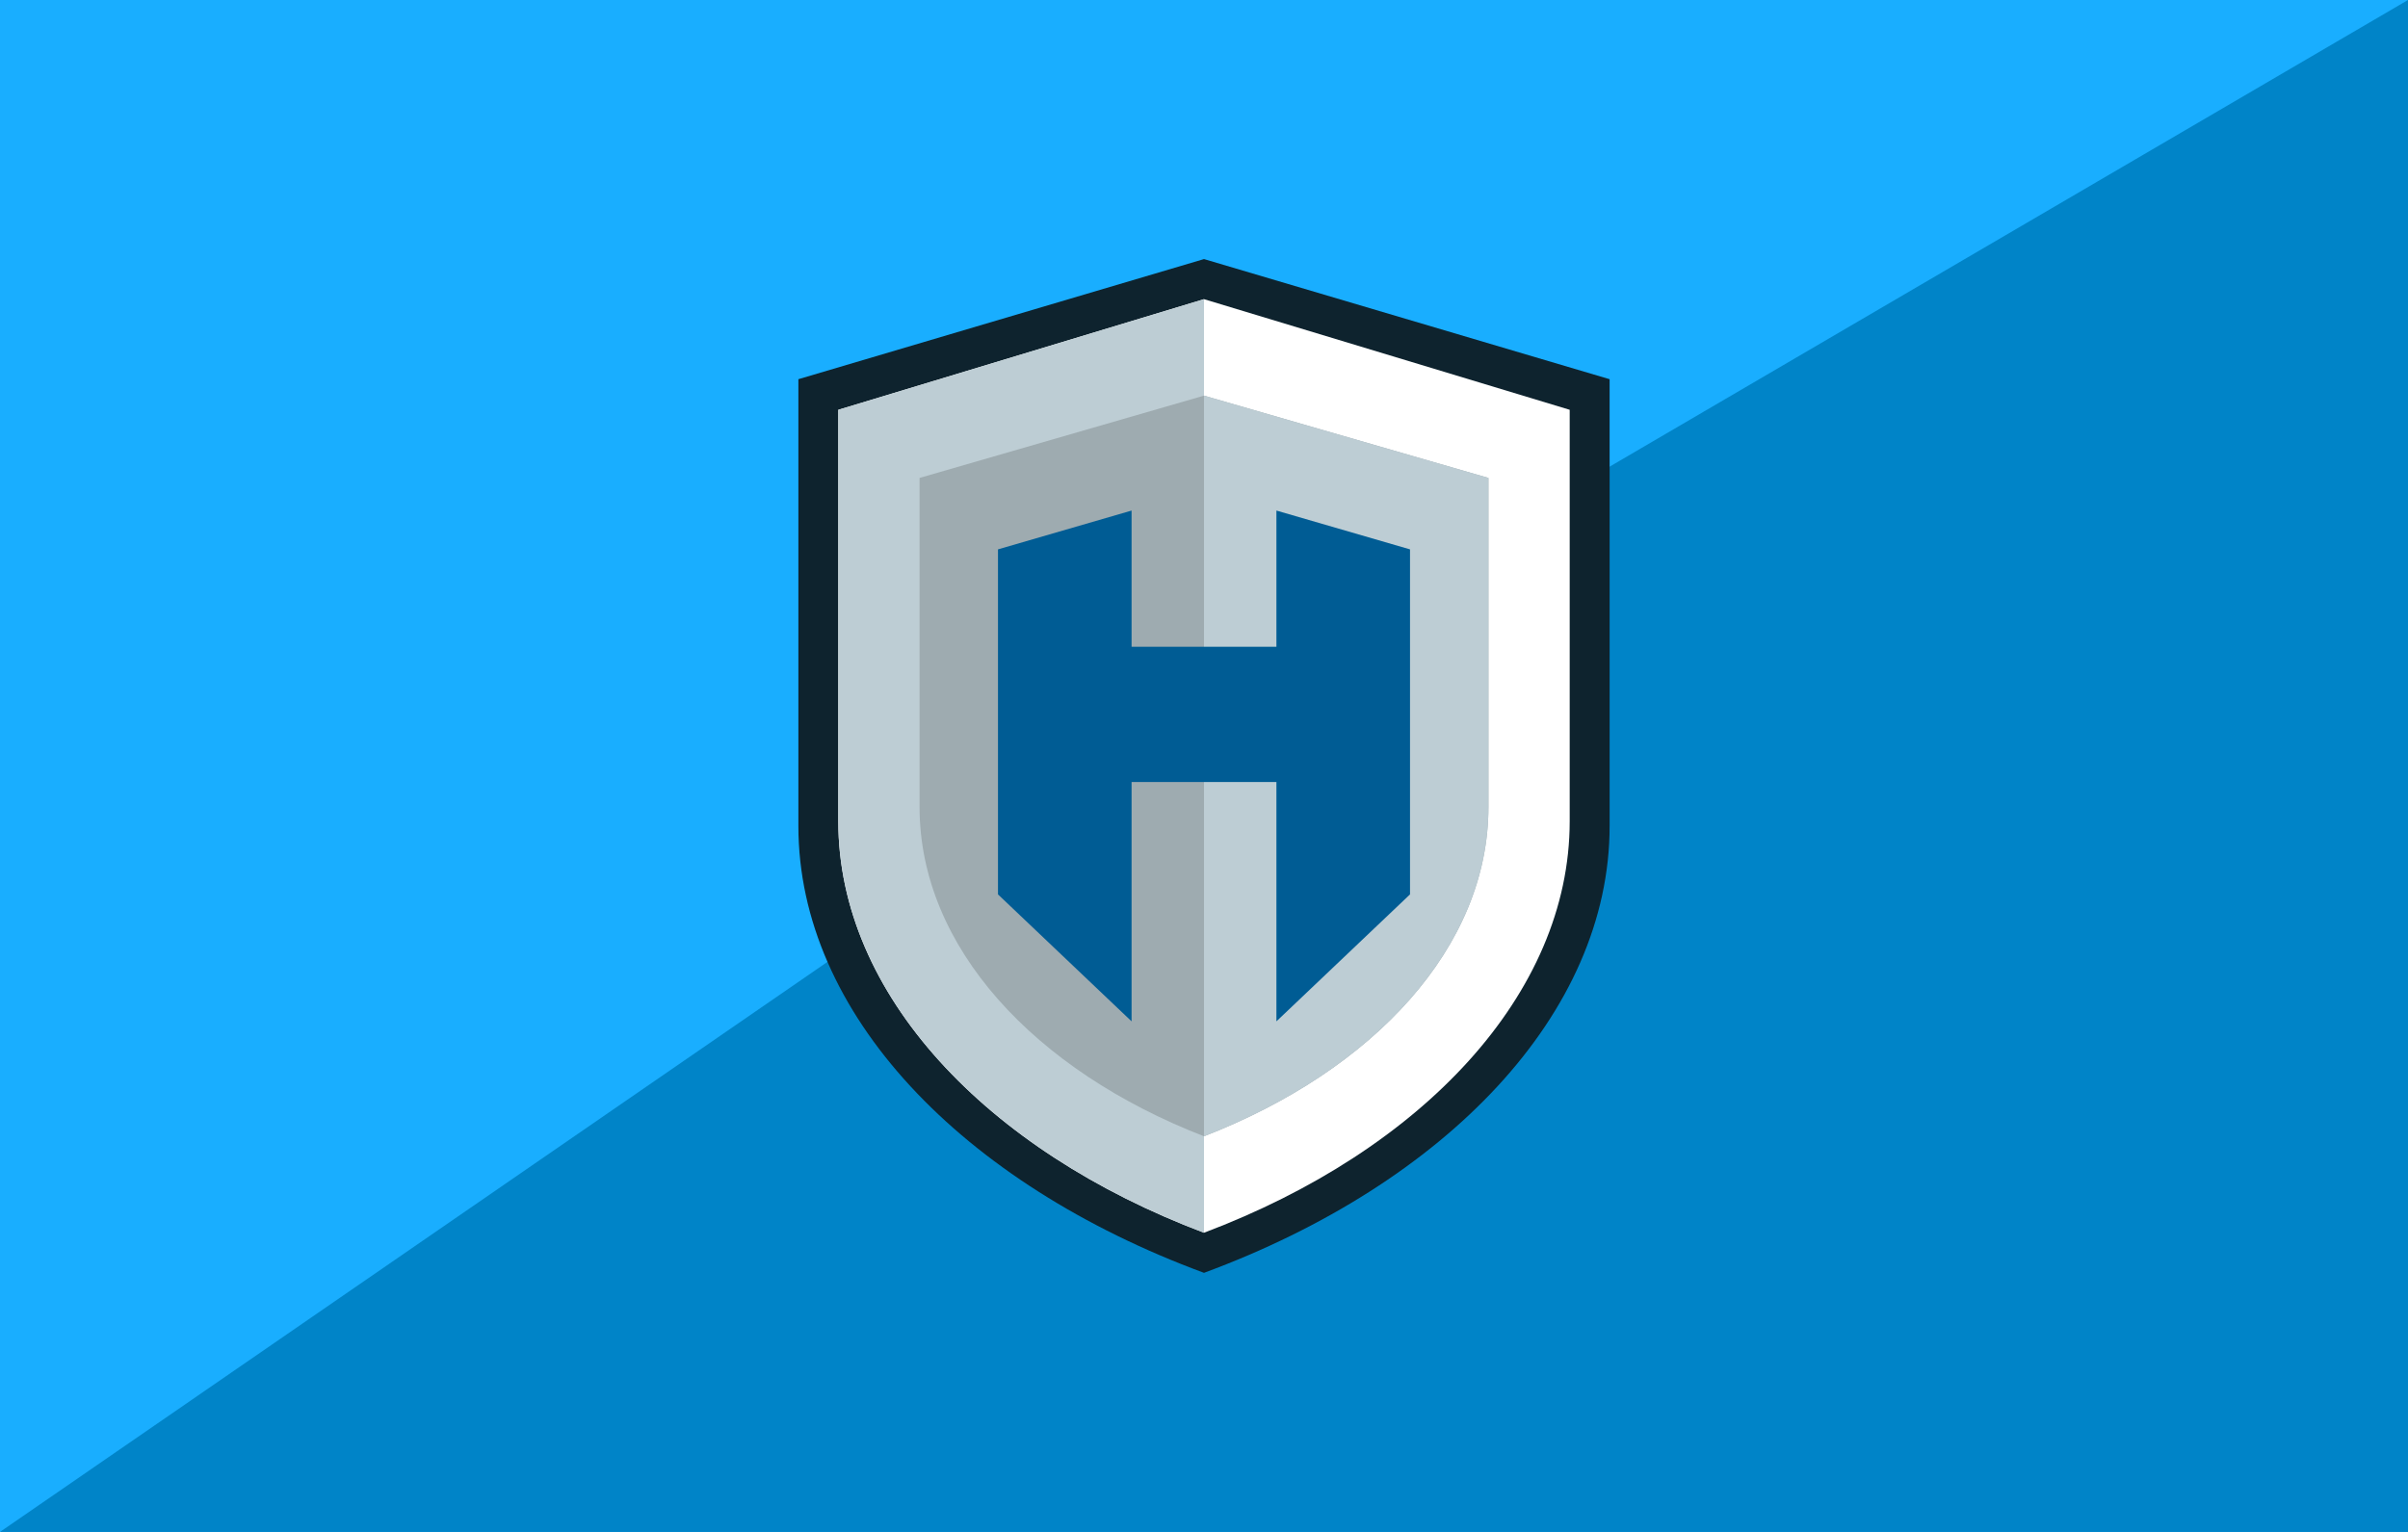
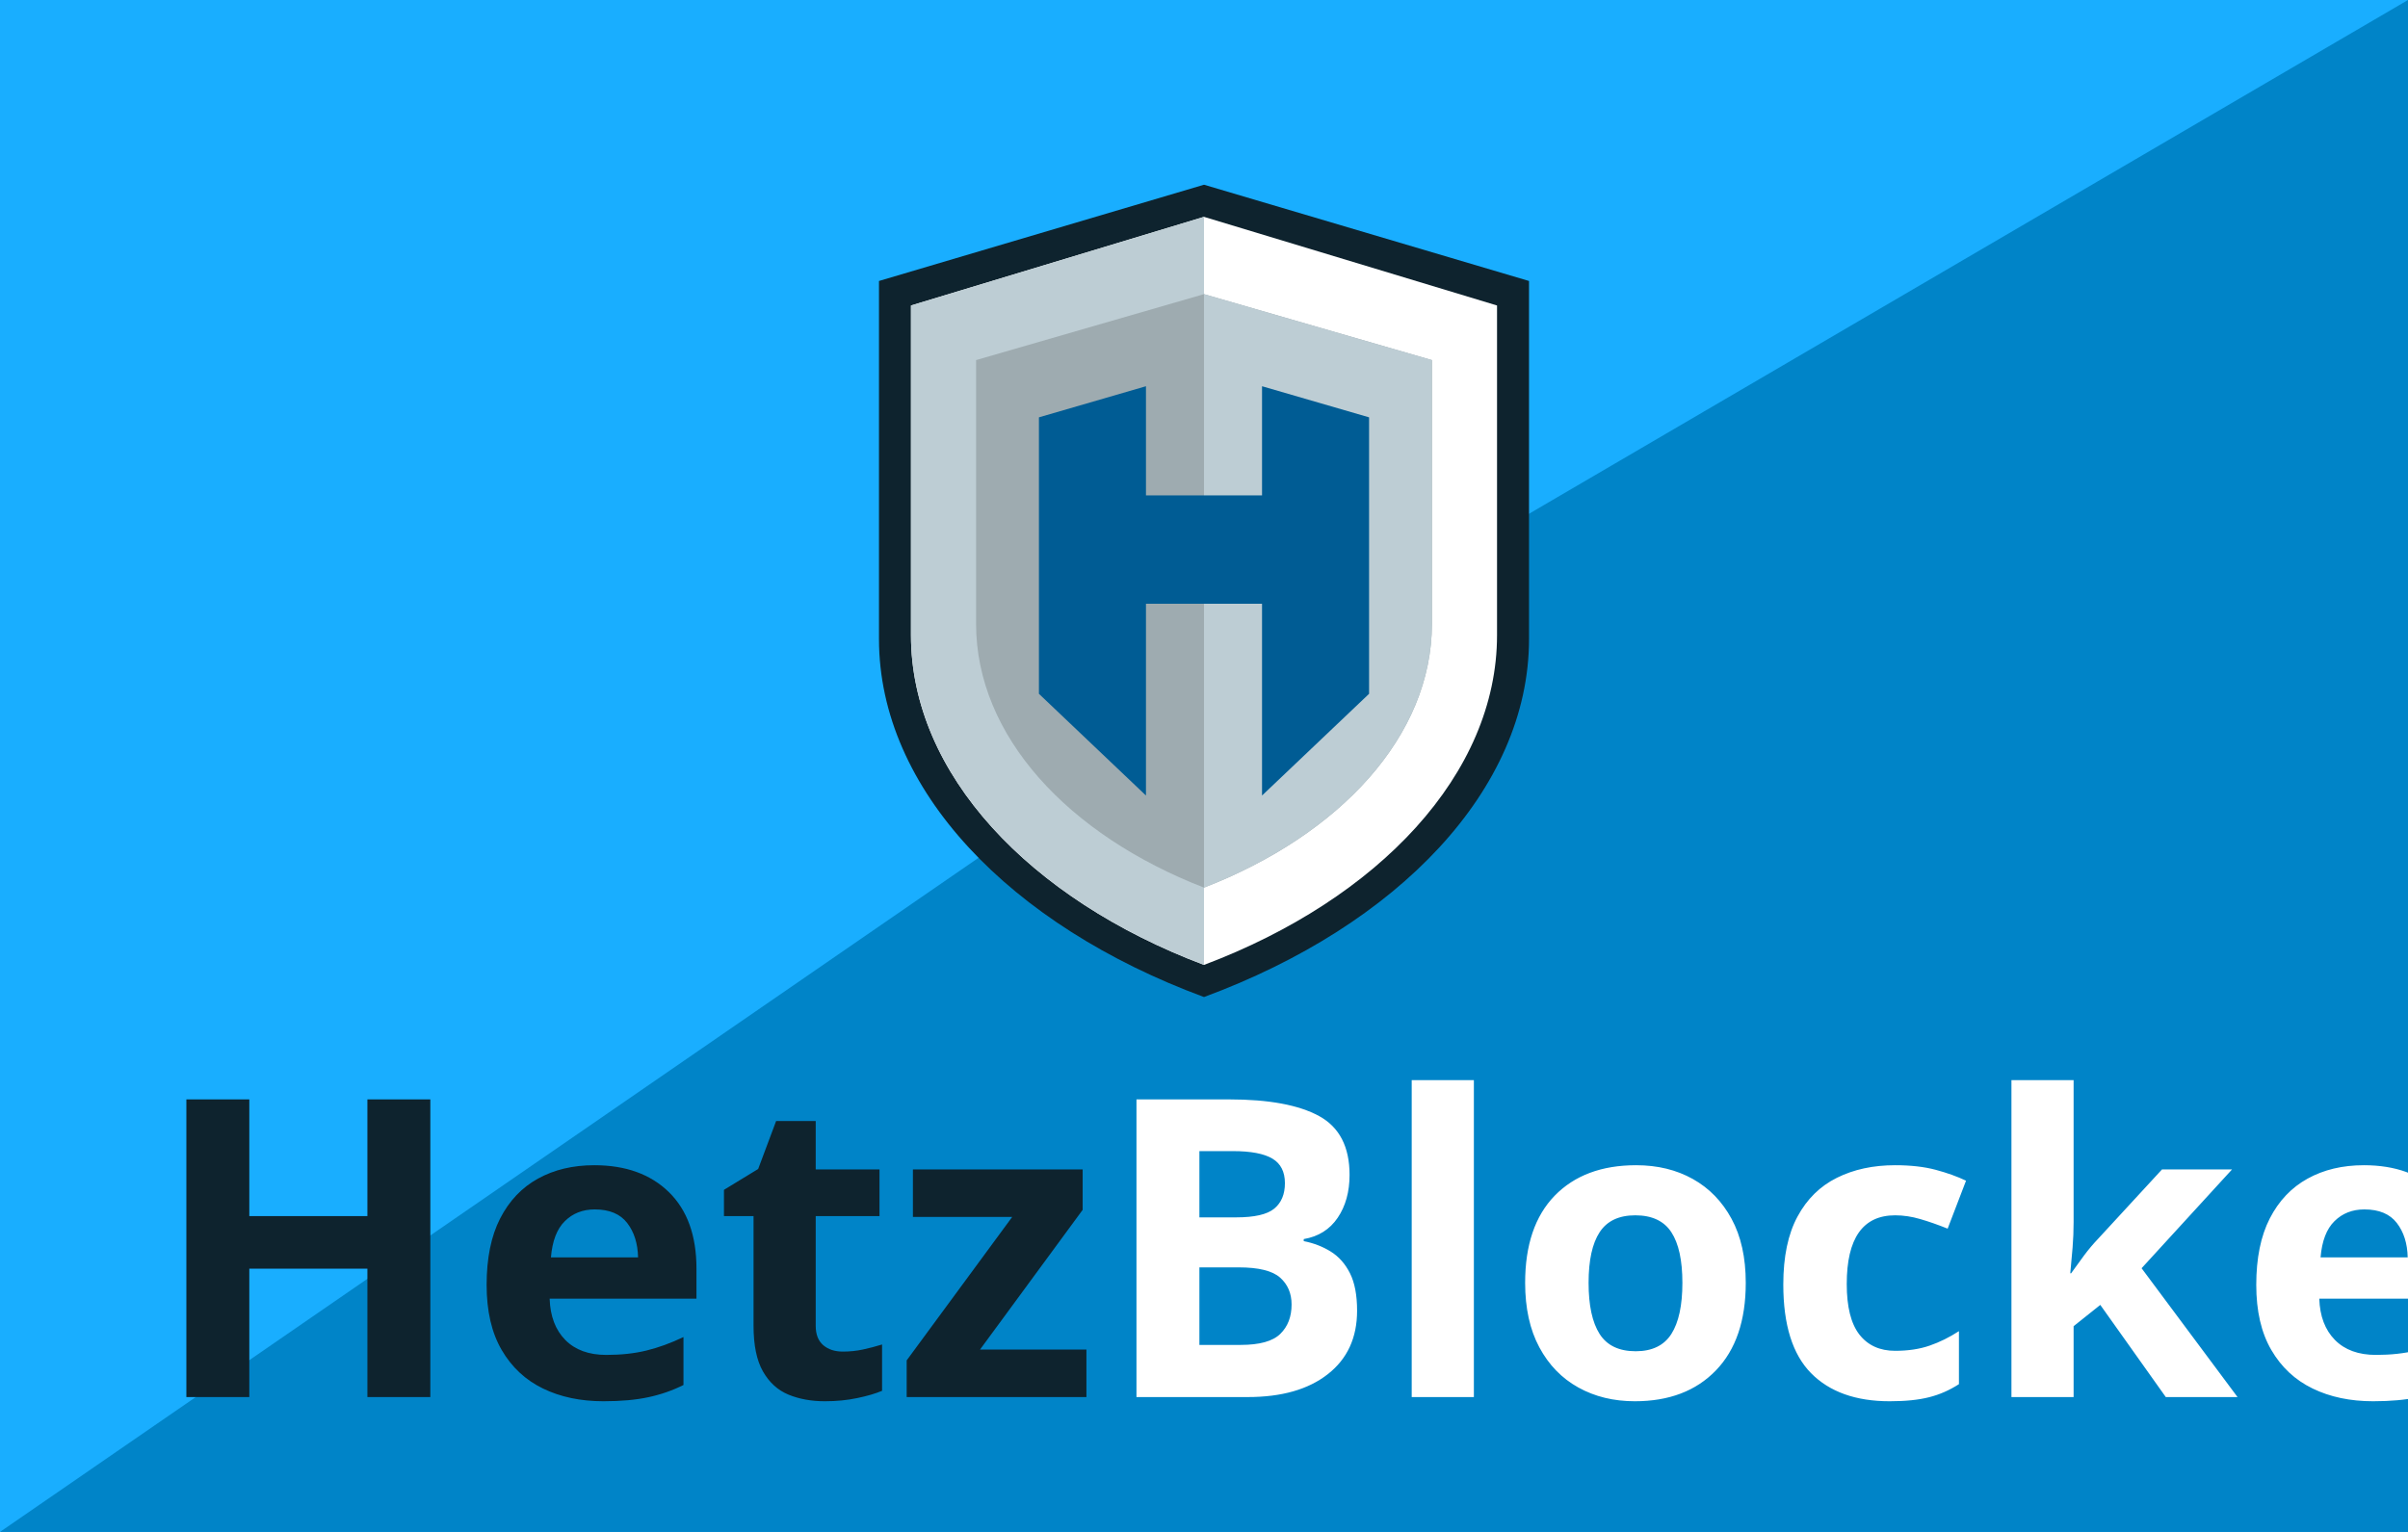
<svg xmlns="http://www.w3.org/2000/svg" height="280" version="1.1" width="440" id="svg18">
  <defs id="defs22" />
  <g id="g6093">
    <rect y="1.0358289e-05" x="0" height="280" width="440" id="rect6073" style="fill:#19aeff;stroke:none;stroke-width:14.178;stroke-miterlimit:4;stroke-dasharray:none;paint-order:stroke fill markers" />
    <path id="rect6073-6" d="M 217.799,129.915 440,9.7751618e-6 V 280 H 0 Z" style="fill:#0084c8;stroke:none;stroke-width:14.178;stroke-miterlimit:4;stroke-dasharray:none;paint-order:stroke fill markers" />
  </g>
-   <g id="g6071" transform="matrix(0.3705833,0,0,0.3705833,127.3542,-17.12732)">
+   <g id="g6071" transform="matrix(0.2969483,0,0,0.2969483,145.7629,-17.90609)">
    <path d="M 50,233.247 V 453.624 C 50,546.182 130.716,629.925 250,674 369.289,629.925 450,546.182 450,453.624 V 233.247 L 250,174 Z" id="path4-3" style="fill:#0e232e;stroke-width:22.13" />
    <path d="m 69.686,248.334 v 202.947 c 0,85.238 72.771,162.358 180.314,202.947 C 357.547,613.638 430.314,536.518 430.314,451.281 V 248.334 L 250,193.772 Z" id="path4" style="fill:#ffffff;stroke-width:20.164" />
    <path d="m 69.686,248.334 v 202.947 c 0,85.238 72.771,162.358 180.314,202.947 V 193.772 Z" id="path6" style="fill:#bdcdd4;stroke-width:20.164" />
    <path d="m 109.756,281.937 v 162.358 c 0,69.002 56.601,129.886 140.244,162.358 83.646,-32.472 140.244,-93.356 140.244,-162.358 V 281.937 L 250,241.348 Z" id="path8" style="fill:#9eabb0;stroke-width:20.164" />
    <path d="m 250,241.348 v 365.305 c 83.646,-32.472 140.244,-93.356 140.244,-162.358 v -162.358 z" id="path10" style="fill:#bdcdd4;stroke-width:20.164" />
    <path id="rect151" d="m 214.291,298.035 -65.872,19.141 v 170.176 l 65.872,62.612 v -118.044 h 71.419 v 118.044 l 65.87,-62.612 V 317.176 l -65.87,-19.141 v 67.176 h -71.419 z" style="fill:#005c94;stroke:none;stroke-width:35.718;stroke-miterlimit:4;stroke-dasharray:none;paint-order:stroke fill markers" />
  </g>
  <g id="g177" transform="translate(0,-231.9149)" />
+   <text xml:space="preserve" style="font-style:normal;font-weight:normal;font-size:15.877px;line-height:1.25;font-family:sans-serif;letter-spacing:0px;word-spacing:0px;fill:#0e232e;fill-opacity:1;stroke:none;stroke-width:0.397" x="27.196" y="255.352" id="text924">
+     <tspan id="tspan922" x="27.196" y="255.352" style="font-style:normal;font-variant:normal;font-weight:900;font-stretch:normal;font-size:76.209px;font-family:Alegreya;-inkscape-font-specification:'Alegreya Heavy';fill:#0e232e;stroke-width:0.397">Hetz<tspan style="font-style:normal;font-variant:normal;font-weight:bold;font-stretch:normal;font-size:76.209px;font-family:Alegreya;-inkscape-font-specification:'Alegreya Bold';fill:#ffffff;stroke-width:0.397" id="tspan926">Blocker</tspan>
+     </tspan>
+   </text>
</svg>
